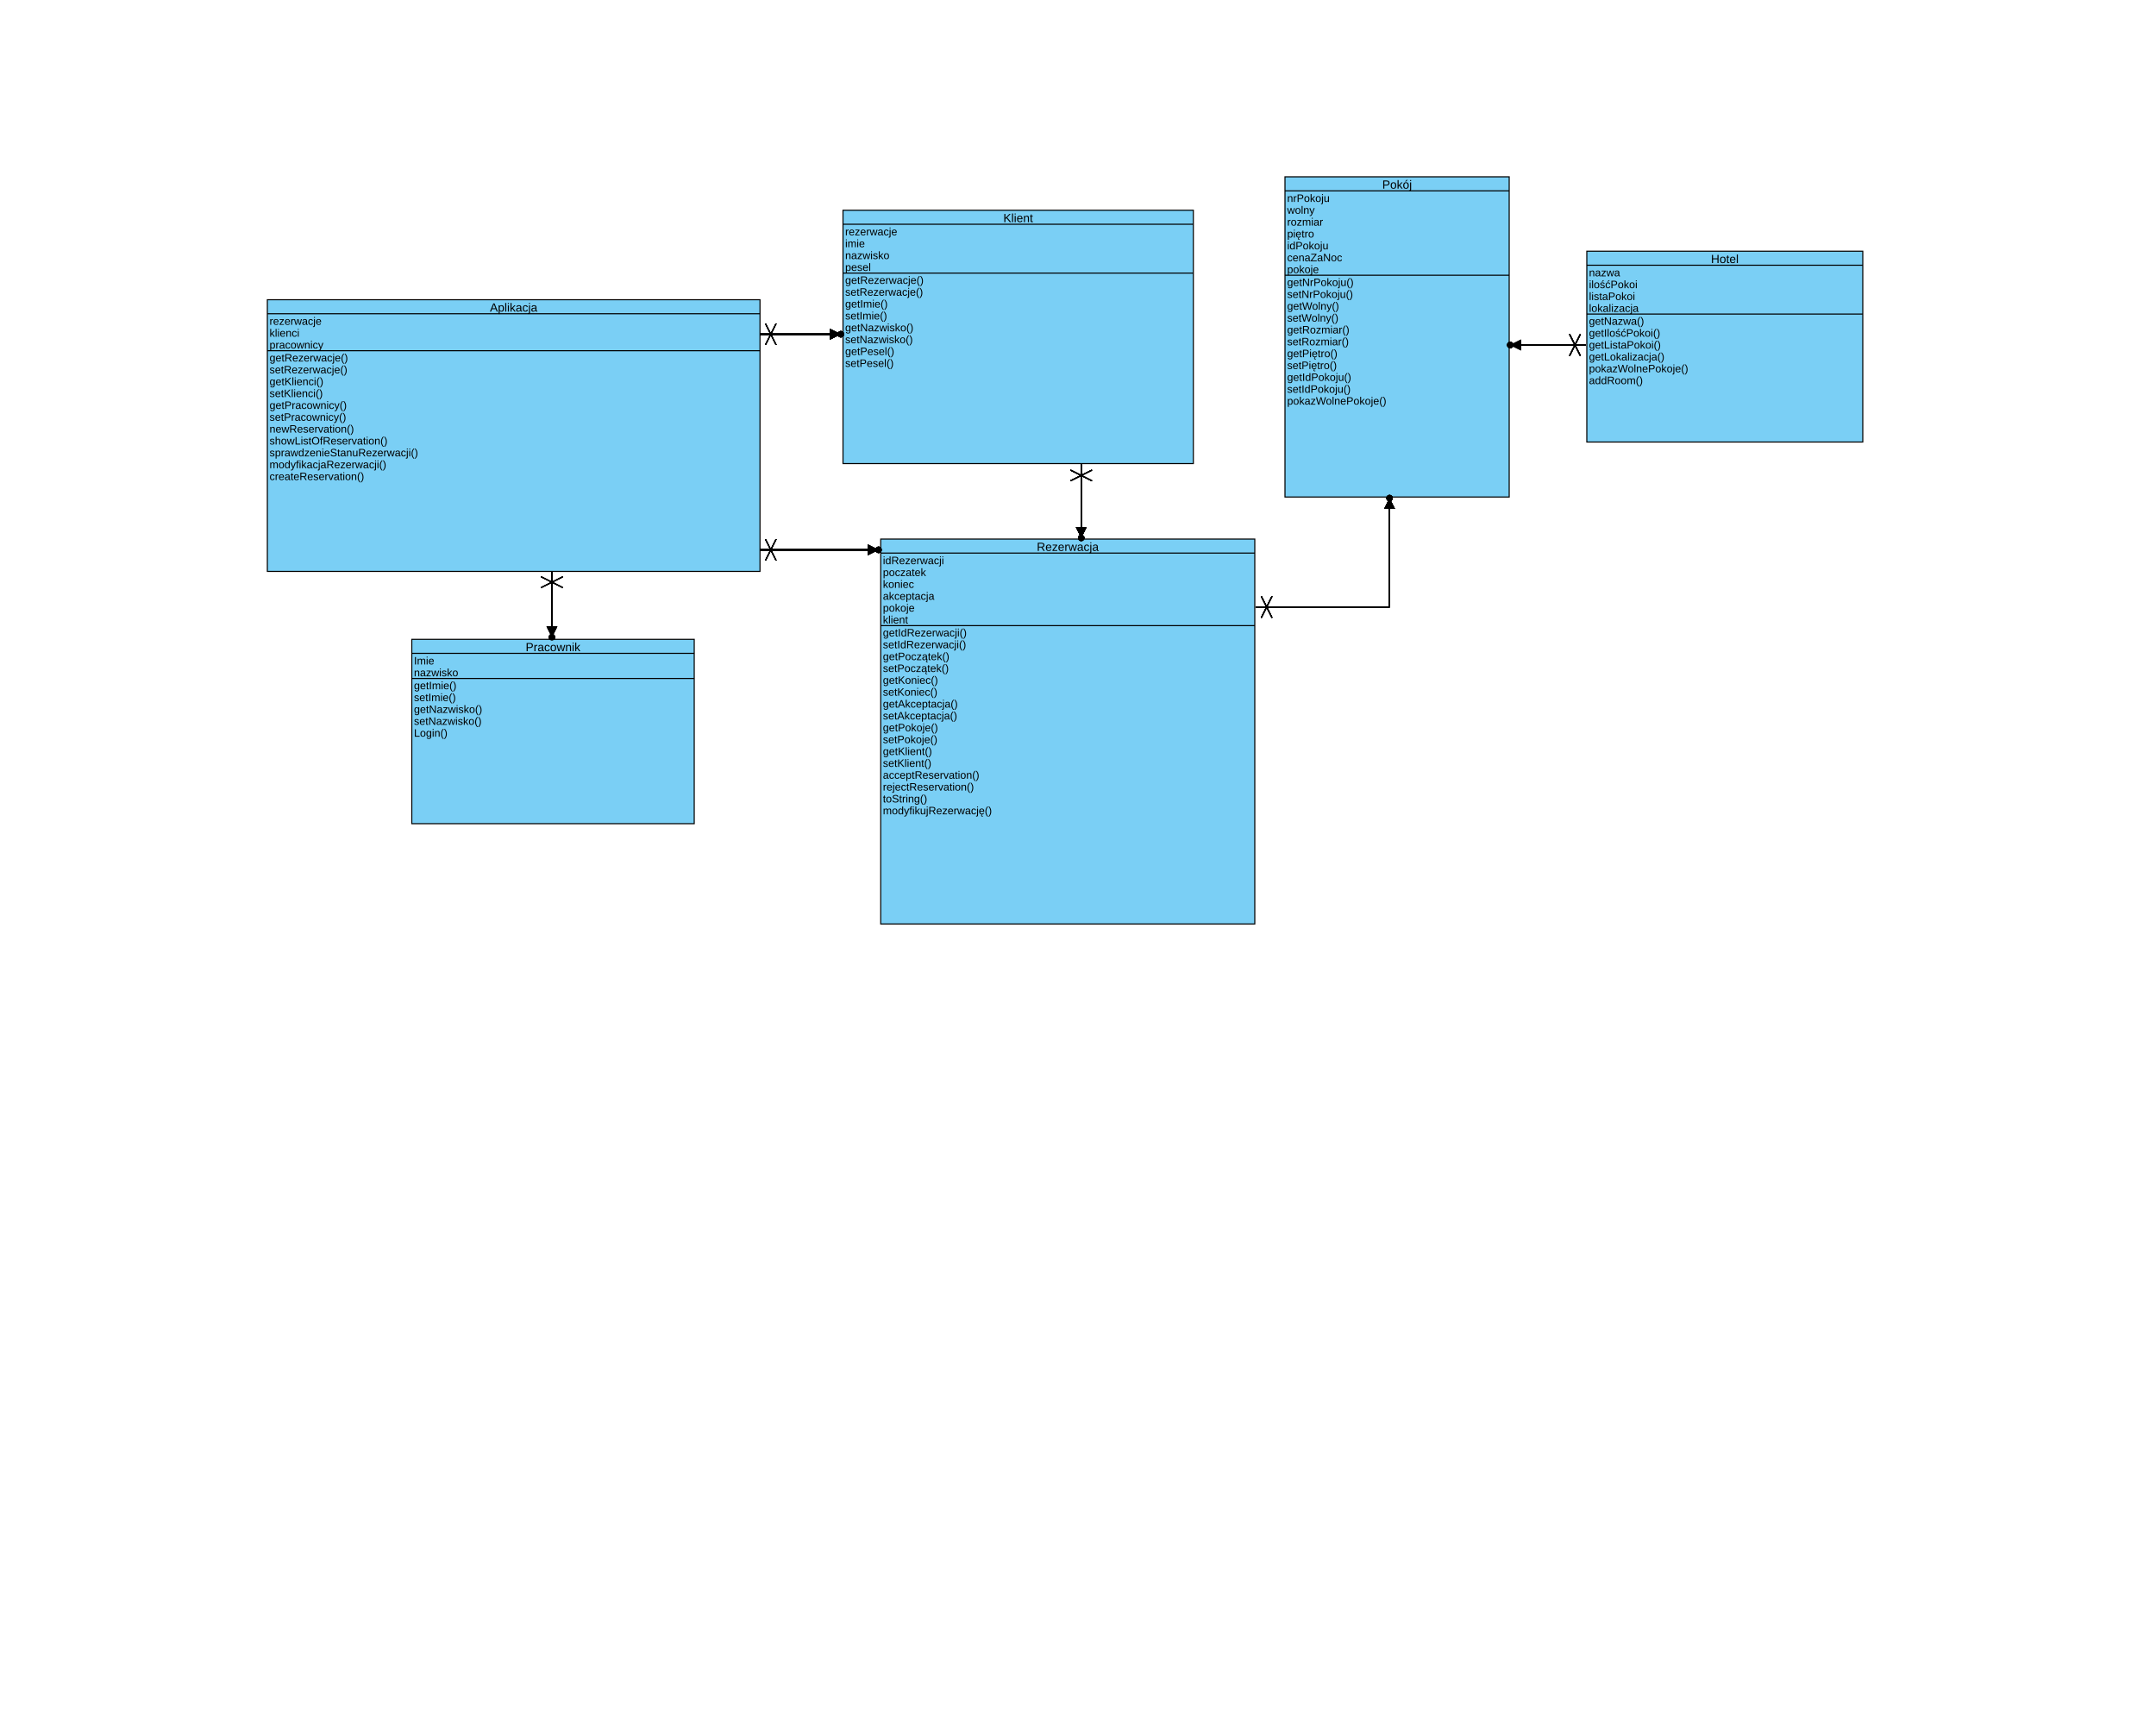
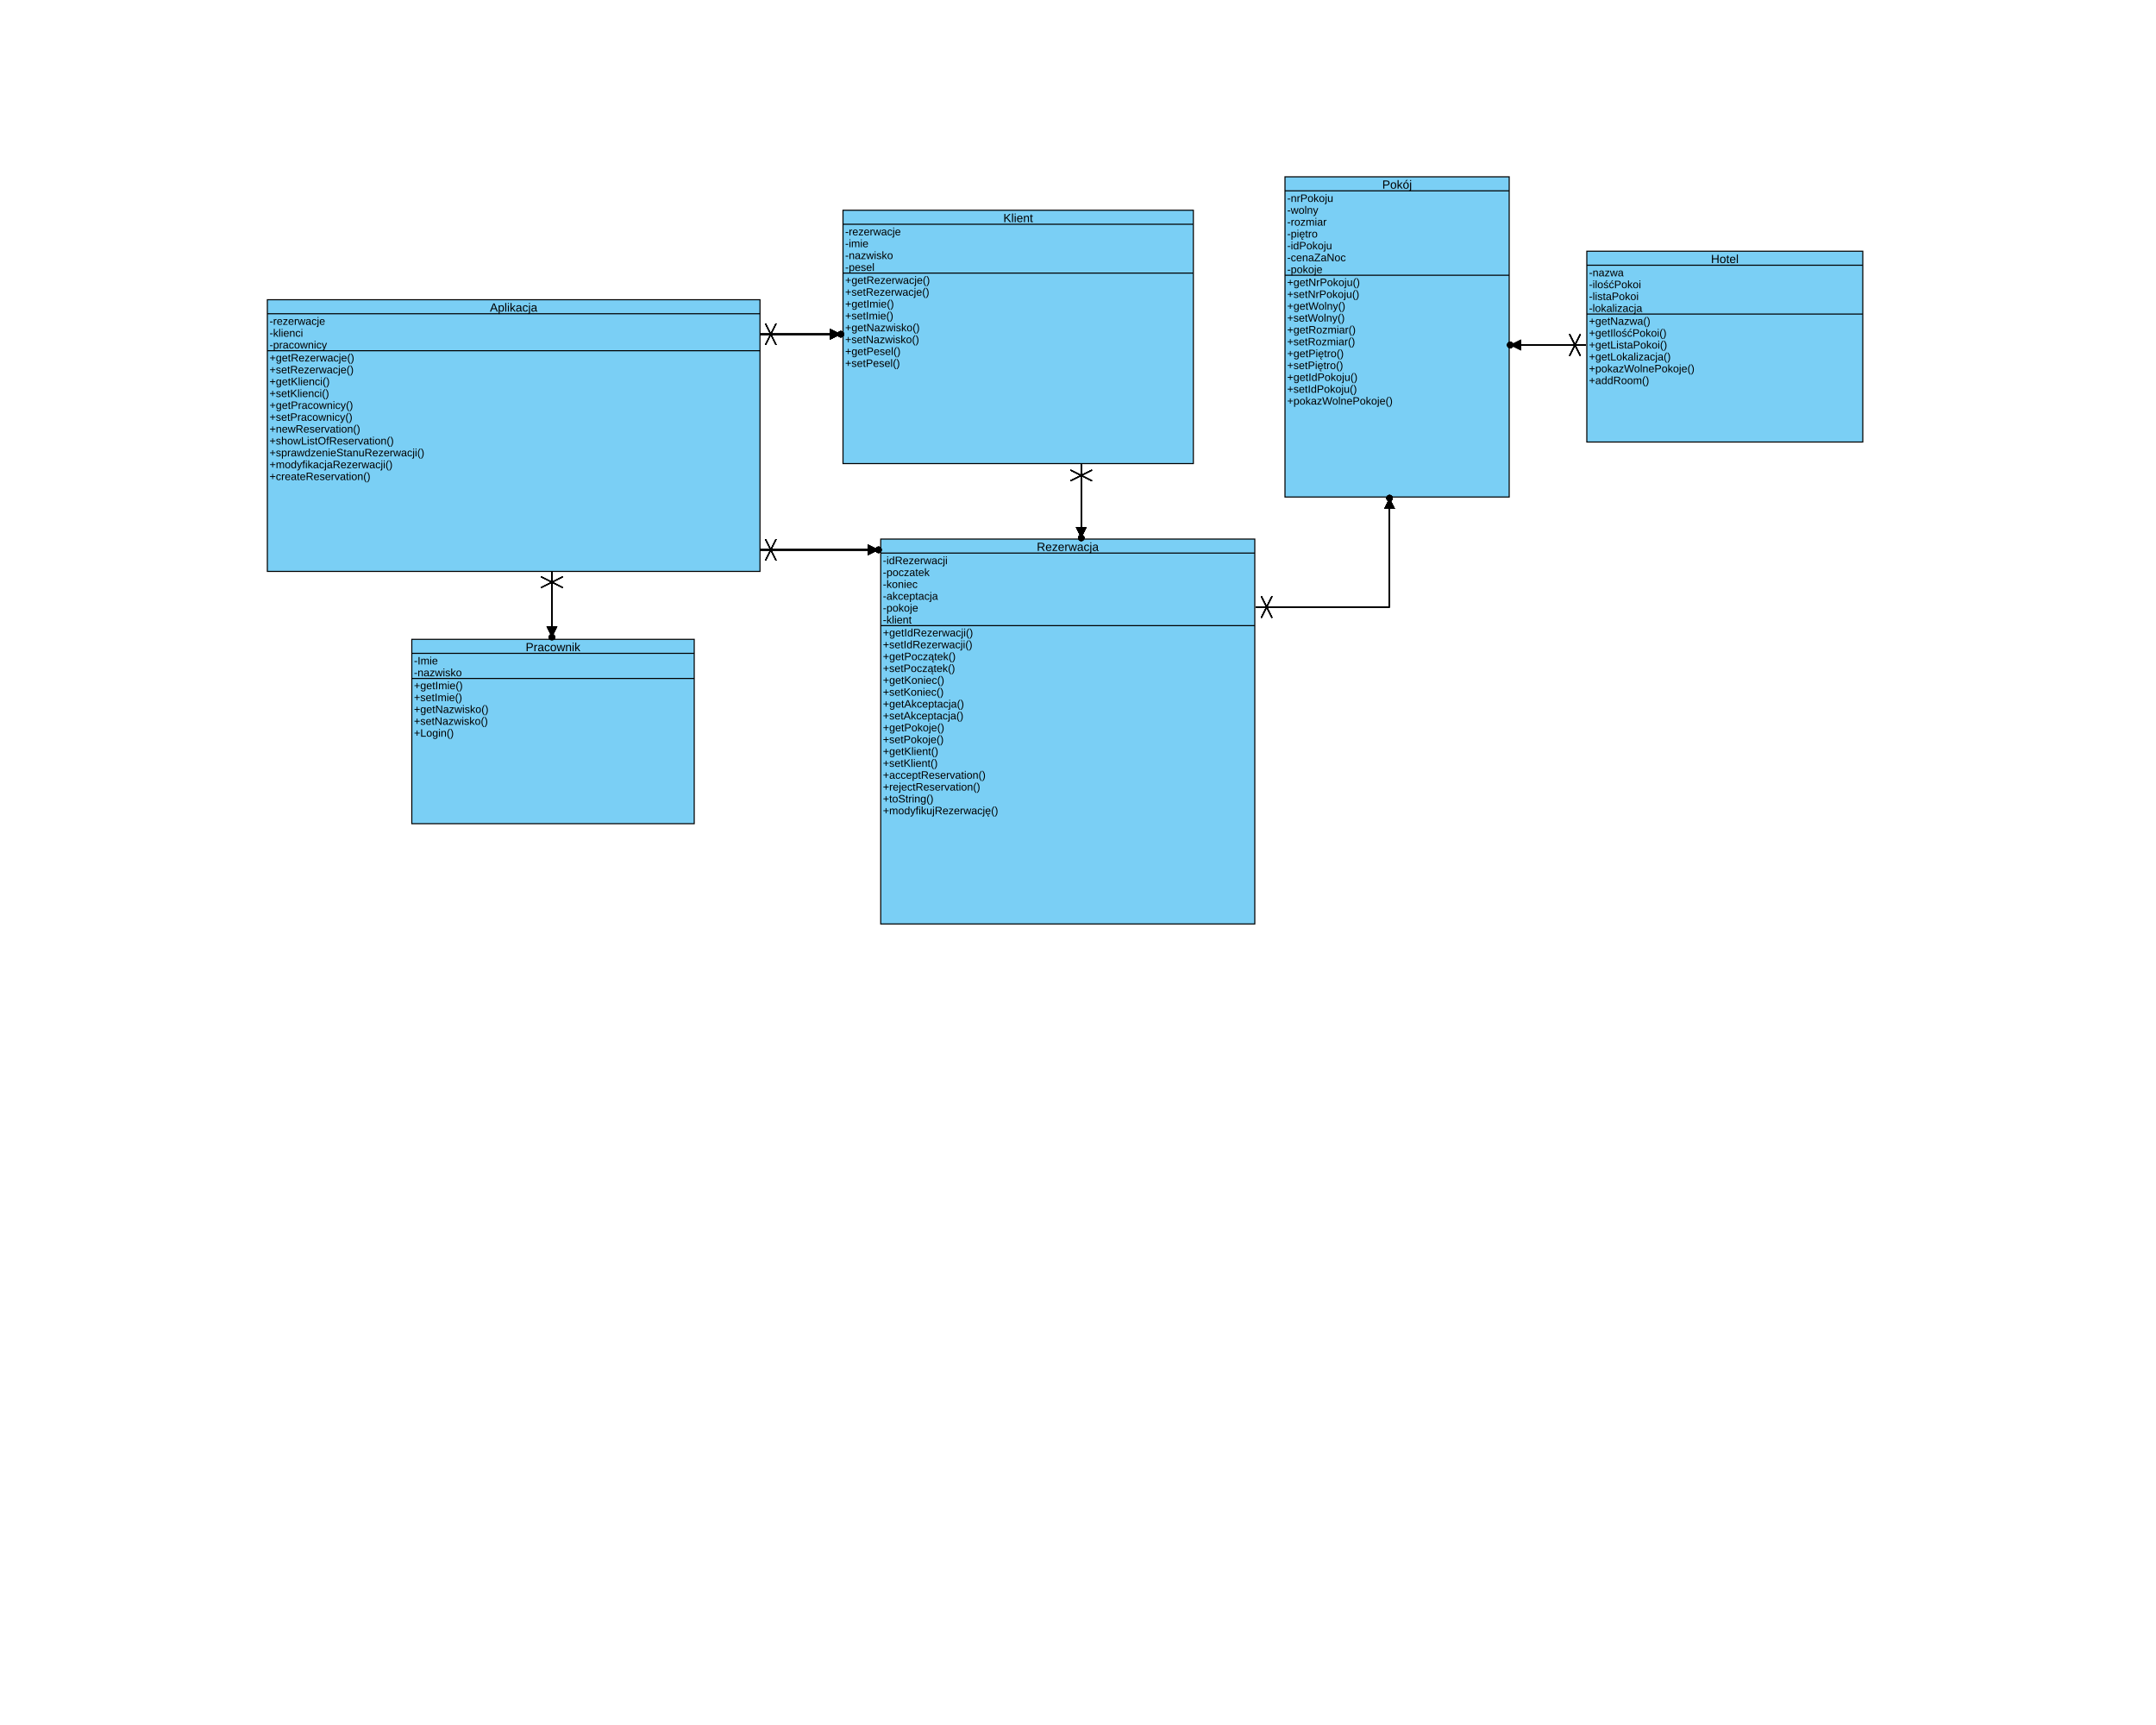
<svg xmlns="http://www.w3.org/2000/svg" baseProfile="full" height="1600px" version="1.1" width="2000px">
  <defs>
    <marker id="id1" markerHeight="10" markerWidth="10" orient="auto" refX="5" refY="5">
      <circle cx="5" cy="5" fill="black" r="3" />
    </marker>
    <marker id="arrow" markerHeight="10" markerWidth="10" orient="auto" refX="10" refY="5">
      <path d="M0,0 L0,10 L10,5 Z" fill="black" />
    </marker>
    <marker id="id2" markerHeight="20" markerWidth="20" orient="auto" refX="0" refY="10">
      <line stroke="black" stroke-width="1" x1="5" x2="15" y1="0" y2="20" />
      <line stroke="black" stroke-width="1" x1="5" x2="15" y1="20" y2="0" />
    </marker>
  </defs>
  <rect fill="#7ACFF5" height="235" stroke="black" width="325" x="782" y="195" />
  <text font-family="Arial" font-size="11px" text-anchor="middle" x="944.5" y="206">Klient</text>
  <line stroke="black" x1="782" x2="1107" y1="208" y2="208" />
-   <text font-family="Arial" font-size="10px" text-anchor="start" x="784" y="218.3">rezerwacje</text>
-   <text font-family="Arial" font-size="10px" text-anchor="start" x="784" y="229.3">imie</text>
-   <text font-family="Arial" font-size="10px" text-anchor="start" x="784" y="240.3">nazwisko</text>
-   <text font-family="Arial" font-size="10px" text-anchor="start" x="784" y="251.3">pesel</text>
+   <text font-family="Arial" font-size="10px" text-anchor="start" x="784" y="218.3">-rezerwacje</text>
+   <text font-family="Arial" font-size="10px" text-anchor="start" x="784" y="229.3">-imie</text>
+   <text font-family="Arial" font-size="10px" text-anchor="start" x="784" y="240.3">-nazwisko</text>
+   <text font-family="Arial" font-size="10px" text-anchor="start" x="784" y="251.3">-pesel</text>
  <line stroke="black" x1="782" x2="1107" y1="253.3" y2="253.3" />
-   <text font-family="Arial" font-size="10px" text-anchor="start" x="784" y="263.3">getRezerwacje()</text>
-   <text font-family="Arial" font-size="10px" text-anchor="start" x="784" y="274.3">setRezerwacje()</text>
-   <text font-family="Arial" font-size="10px" text-anchor="start" x="784" y="285.3">getImie()</text>
-   <text font-family="Arial" font-size="10px" text-anchor="start" x="784" y="296.3">setImie()</text>
-   <text font-family="Arial" font-size="10px" text-anchor="start" x="784" y="307.3">getNazwisko()</text>
-   <text font-family="Arial" font-size="10px" text-anchor="start" x="784" y="318.3">setNazwisko()</text>
-   <text font-family="Arial" font-size="10px" text-anchor="start" x="784" y="329.3">getPesel()</text>
-   <text font-family="Arial" font-size="10px" text-anchor="start" x="784" y="340.3">setPesel()</text>
+   <text font-family="Arial" font-size="10px" text-anchor="start" x="784" y="263.3">+getRezerwacje()</text>
+   <text font-family="Arial" font-size="10px" text-anchor="start" x="784" y="274.3">+setRezerwacje()</text>
+   <text font-family="Arial" font-size="10px" text-anchor="start" x="784" y="285.3">+getImie()</text>
+   <text font-family="Arial" font-size="10px" text-anchor="start" x="784" y="296.3">+setImie()</text>
+   <text font-family="Arial" font-size="10px" text-anchor="start" x="784" y="307.3">+getNazwisko()</text>
+   <text font-family="Arial" font-size="10px" text-anchor="start" x="784" y="318.3">+setNazwisko()</text>
+   <text font-family="Arial" font-size="10px" text-anchor="start" x="784" y="329.3">+getPesel()</text>
+   <text font-family="Arial" font-size="10px" text-anchor="start" x="784" y="340.3">+setPesel()</text>
  <line marker-start="url(#id2)" stroke="black" x1="1165.0" x2="1289.0" y1="563.0" y2="563.0" />
  <line stroke="black" x1="1165.0" x2="1289.0" y1="563.0" y2="563.0" />
  <line marker-end="url(#arrow)" stroke="black" x1="1289.0" x2="1289.0" y1="563.0" y2="462.0" />
  <line marker-end="url(#id1)" stroke="black" x1="1289.0" x2="1289.0" y1="563.0" y2="462.0" />
  <line marker-start="url(#id2)" stroke="black" x1="1003.0" x2="1003.0" y1="431.0" y2="499.0" />
  <line marker-end="url(#arrow)" stroke="black" x1="1003.0" x2="1003.0" y1="431.0" y2="499.0" />
  <line marker-end="url(#id1)" stroke="black" x1="1003.0" x2="1003.0" y1="431.0" y2="499.0" />
  <line marker-start="url(#id2)" stroke="black" x1="705.0" x2="780.0" y1="310.0" y2="310.0" />
  <line marker-end="url(#arrow)" stroke="black" x1="705.0" x2="780.0" y1="310.0" y2="310.0" />
  <line marker-end="url(#id1)" stroke="black" x1="705.0" x2="780.0" y1="310.0" y2="310.0" />
  <line marker-start="url(#id2)" stroke="black" x1="705.0" x2="815.0" y1="510.0" y2="510.0" />
  <line marker-end="url(#arrow)" stroke="black" x1="705.0" x2="815.0" y1="510.0" y2="510.0" />
  <line marker-end="url(#id1)" stroke="black" x1="705.0" x2="815.0" y1="510.0" y2="510.0" />
  <line marker-start="url(#id2)" stroke="black" x1="512.0" x2="512.0" y1="530.0" y2="591.0" />
  <line marker-end="url(#arrow)" stroke="black" x1="512.0" x2="512.0" y1="530.0" y2="591.0" />
  <line marker-end="url(#id1)" stroke="black" x1="512.0" x2="512.0" y1="530.0" y2="591.0" />
  <line marker-start="url(#id2)" stroke="black" x1="1471.0" x2="1401.0" y1="320.0" y2="320.0" />
  <line marker-end="url(#arrow)" stroke="black" x1="1471.0" x2="1401.0" y1="320.0" y2="320.0" />
  <line marker-end="url(#id1)" stroke="black" x1="1471.0" x2="1401.0" y1="320.0" y2="320.0" />
  <rect fill="#7ACFF5" height="297" stroke="black" width="208" x="1192" y="164" />
  <text font-family="Arial" font-size="11px" text-anchor="middle" x="1296.0" y="175">Pokój</text>
  <line stroke="black" x1="1192" x2="1400" y1="177" y2="177" />
-   <text font-family="Arial" font-size="10px" text-anchor="start" x="1194" y="187.3">nrPokoju</text>
-   <text font-family="Arial" font-size="10px" text-anchor="start" x="1194" y="198.3">wolny</text>
-   <text font-family="Arial" font-size="10px" text-anchor="start" x="1194" y="209.3">rozmiar</text>
-   <text font-family="Arial" font-size="10px" text-anchor="start" x="1194" y="220.3">piętro</text>
-   <text font-family="Arial" font-size="10px" text-anchor="start" x="1194" y="231.3">idPokoju</text>
-   <text font-family="Arial" font-size="10px" text-anchor="start" x="1194" y="242.3">cenaZaNoc</text>
-   <text font-family="Arial" font-size="10px" text-anchor="start" x="1194" y="253.3">pokoje</text>
+   <text font-family="Arial" font-size="10px" text-anchor="start" x="1194" y="187.3">-nrPokoju</text>
+   <text font-family="Arial" font-size="10px" text-anchor="start" x="1194" y="198.3">-wolny</text>
+   <text font-family="Arial" font-size="10px" text-anchor="start" x="1194" y="209.3">-rozmiar</text>
+   <text font-family="Arial" font-size="10px" text-anchor="start" x="1194" y="220.3">-piętro</text>
+   <text font-family="Arial" font-size="10px" text-anchor="start" x="1194" y="231.3">-idPokoju</text>
+   <text font-family="Arial" font-size="10px" text-anchor="start" x="1194" y="242.3">-cenaZaNoc</text>
+   <text font-family="Arial" font-size="10px" text-anchor="start" x="1194" y="253.3">-pokoje</text>
  <line stroke="black" x1="1192" x2="1400" y1="255.3" y2="255.3" />
-   <text font-family="Arial" font-size="10px" text-anchor="start" x="1194" y="265.3">getNrPokoju()</text>
-   <text font-family="Arial" font-size="10px" text-anchor="start" x="1194" y="276.3">setNrPokoju()</text>
-   <text font-family="Arial" font-size="10px" text-anchor="start" x="1194" y="287.3">getWolny()</text>
-   <text font-family="Arial" font-size="10px" text-anchor="start" x="1194" y="298.3">setWolny()</text>
-   <text font-family="Arial" font-size="10px" text-anchor="start" x="1194" y="309.3">getRozmiar()</text>
-   <text font-family="Arial" font-size="10px" text-anchor="start" x="1194" y="320.3">setRozmiar()</text>
-   <text font-family="Arial" font-size="10px" text-anchor="start" x="1194" y="331.3">getPiętro()</text>
-   <text font-family="Arial" font-size="10px" text-anchor="start" x="1194" y="342.3">setPiętro()</text>
-   <text font-family="Arial" font-size="10px" text-anchor="start" x="1194" y="353.3">getIdPokoju()</text>
-   <text font-family="Arial" font-size="10px" text-anchor="start" x="1194" y="364.3">setIdPokoju()</text>
-   <text font-family="Arial" font-size="10px" text-anchor="start" x="1194" y="375.3">pokazWolnePokoje()</text>
+   <text font-family="Arial" font-size="10px" text-anchor="start" x="1194" y="265.3">+getNrPokoju()</text>
+   <text font-family="Arial" font-size="10px" text-anchor="start" x="1194" y="276.3">+setNrPokoju()</text>
+   <text font-family="Arial" font-size="10px" text-anchor="start" x="1194" y="287.3">+getWolny()</text>
+   <text font-family="Arial" font-size="10px" text-anchor="start" x="1194" y="298.3">+setWolny()</text>
+   <text font-family="Arial" font-size="10px" text-anchor="start" x="1194" y="309.3">+getRozmiar()</text>
+   <text font-family="Arial" font-size="10px" text-anchor="start" x="1194" y="320.3">+setRozmiar()</text>
+   <text font-family="Arial" font-size="10px" text-anchor="start" x="1194" y="331.3">+getPiętro()</text>
+   <text font-family="Arial" font-size="10px" text-anchor="start" x="1194" y="342.3">+setPiętro()</text>
+   <text font-family="Arial" font-size="10px" text-anchor="start" x="1194" y="353.3">+getIdPokoju()</text>
+   <text font-family="Arial" font-size="10px" text-anchor="start" x="1194" y="364.3">+setIdPokoju()</text>
+   <text font-family="Arial" font-size="10px" text-anchor="start" x="1194" y="375.3">+pokazWolnePokoje()</text>
  <line marker-start="url(#id2)" stroke="black" x1="1165.0" x2="1289.0" y1="563.0" y2="563.0" />
  <line stroke="black" x1="1165.0" x2="1289.0" y1="563.0" y2="563.0" />
  <line marker-end="url(#arrow)" stroke="black" x1="1289.0" x2="1289.0" y1="563.0" y2="462.0" />
  <line marker-end="url(#id1)" stroke="black" x1="1289.0" x2="1289.0" y1="563.0" y2="462.0" />
  <line marker-start="url(#id2)" stroke="black" x1="1003.0" x2="1003.0" y1="431.0" y2="499.0" />
  <line marker-end="url(#arrow)" stroke="black" x1="1003.0" x2="1003.0" y1="431.0" y2="499.0" />
  <line marker-end="url(#id1)" stroke="black" x1="1003.0" x2="1003.0" y1="431.0" y2="499.0" />
  <line marker-start="url(#id2)" stroke="black" x1="705.0" x2="780.0" y1="310.0" y2="310.0" />
  <line marker-end="url(#arrow)" stroke="black" x1="705.0" x2="780.0" y1="310.0" y2="310.0" />
  <line marker-end="url(#id1)" stroke="black" x1="705.0" x2="780.0" y1="310.0" y2="310.0" />
  <line marker-start="url(#id2)" stroke="black" x1="705.0" x2="815.0" y1="510.0" y2="510.0" />
  <line marker-end="url(#arrow)" stroke="black" x1="705.0" x2="815.0" y1="510.0" y2="510.0" />
  <line marker-end="url(#id1)" stroke="black" x1="705.0" x2="815.0" y1="510.0" y2="510.0" />
  <line marker-start="url(#id2)" stroke="black" x1="512.0" x2="512.0" y1="530.0" y2="591.0" />
  <line marker-end="url(#arrow)" stroke="black" x1="512.0" x2="512.0" y1="530.0" y2="591.0" />
  <line marker-end="url(#id1)" stroke="black" x1="512.0" x2="512.0" y1="530.0" y2="591.0" />
  <line marker-start="url(#id2)" stroke="black" x1="1471.0" x2="1401.0" y1="320.0" y2="320.0" />
  <line marker-end="url(#arrow)" stroke="black" x1="1471.0" x2="1401.0" y1="320.0" y2="320.0" />
  <line marker-end="url(#id1)" stroke="black" x1="1471.0" x2="1401.0" y1="320.0" y2="320.0" />
  <rect fill="#7ACFF5" height="177" stroke="black" width="256" x="1472" y="233" />
  <text font-family="Arial" font-size="11px" text-anchor="middle" x="1600.0" y="244">Hotel</text>
  <line stroke="black" x1="1472" x2="1728" y1="246" y2="246" />
-   <text font-family="Arial" font-size="10px" text-anchor="start" x="1474" y="256.3">nazwa</text>
-   <text font-family="Arial" font-size="10px" text-anchor="start" x="1474" y="267.3">ilośćPokoi</text>
-   <text font-family="Arial" font-size="10px" text-anchor="start" x="1474" y="278.3">listaPokoi</text>
-   <text font-family="Arial" font-size="10px" text-anchor="start" x="1474" y="289.3">lokalizacja</text>
+   <text font-family="Arial" font-size="10px" text-anchor="start" x="1474" y="256.3">-nazwa</text>
+   <text font-family="Arial" font-size="10px" text-anchor="start" x="1474" y="267.3">-ilośćPokoi</text>
+   <text font-family="Arial" font-size="10px" text-anchor="start" x="1474" y="278.3">-listaPokoi</text>
+   <text font-family="Arial" font-size="10px" text-anchor="start" x="1474" y="289.3">-lokalizacja</text>
  <line stroke="black" x1="1472" x2="1728" y1="291.3" y2="291.3" />
-   <text font-family="Arial" font-size="10px" text-anchor="start" x="1474" y="301.3">getNazwa()</text>
-   <text font-family="Arial" font-size="10px" text-anchor="start" x="1474" y="312.3">getIlośćPokoi()</text>
-   <text font-family="Arial" font-size="10px" text-anchor="start" x="1474" y="323.3">getListaPokoi()</text>
-   <text font-family="Arial" font-size="10px" text-anchor="start" x="1474" y="334.3">getLokalizacja()</text>
-   <text font-family="Arial" font-size="10px" text-anchor="start" x="1474" y="345.3">pokazWolnePokoje()</text>
-   <text font-family="Arial" font-size="10px" text-anchor="start" x="1474" y="356.3">addRoom()</text>
+   <text font-family="Arial" font-size="10px" text-anchor="start" x="1474" y="301.3">+getNazwa()</text>
+   <text font-family="Arial" font-size="10px" text-anchor="start" x="1474" y="312.3">+getIlośćPokoi()</text>
+   <text font-family="Arial" font-size="10px" text-anchor="start" x="1474" y="323.3">+getListaPokoi()</text>
+   <text font-family="Arial" font-size="10px" text-anchor="start" x="1474" y="334.3">+getLokalizacja()</text>
+   <text font-family="Arial" font-size="10px" text-anchor="start" x="1474" y="345.3">+pokazWolnePokoje()</text>
+   <text font-family="Arial" font-size="10px" text-anchor="start" x="1474" y="356.3">+addRoom()</text>
  <line marker-start="url(#id2)" stroke="black" x1="1165.0" x2="1289.0" y1="563.0" y2="563.0" />
  <line stroke="black" x1="1165.0" x2="1289.0" y1="563.0" y2="563.0" />
  <line marker-end="url(#arrow)" stroke="black" x1="1289.0" x2="1289.0" y1="563.0" y2="462.0" />
  <line marker-end="url(#id1)" stroke="black" x1="1289.0" x2="1289.0" y1="563.0" y2="462.0" />
  <line marker-start="url(#id2)" stroke="black" x1="1003.0" x2="1003.0" y1="431.0" y2="499.0" />
  <line marker-end="url(#arrow)" stroke="black" x1="1003.0" x2="1003.0" y1="431.0" y2="499.0" />
  <line marker-end="url(#id1)" stroke="black" x1="1003.0" x2="1003.0" y1="431.0" y2="499.0" />
  <line marker-start="url(#id2)" stroke="black" x1="705.0" x2="780.0" y1="310.0" y2="310.0" />
  <line marker-end="url(#arrow)" stroke="black" x1="705.0" x2="780.0" y1="310.0" y2="310.0" />
  <line marker-end="url(#id1)" stroke="black" x1="705.0" x2="780.0" y1="310.0" y2="310.0" />
  <line marker-start="url(#id2)" stroke="black" x1="705.0" x2="815.0" y1="510.0" y2="510.0" />
  <line marker-end="url(#arrow)" stroke="black" x1="705.0" x2="815.0" y1="510.0" y2="510.0" />
  <line marker-end="url(#id1)" stroke="black" x1="705.0" x2="815.0" y1="510.0" y2="510.0" />
  <line marker-start="url(#id2)" stroke="black" x1="512.0" x2="512.0" y1="530.0" y2="591.0" />
  <line marker-end="url(#arrow)" stroke="black" x1="512.0" x2="512.0" y1="530.0" y2="591.0" />
  <line marker-end="url(#id1)" stroke="black" x1="512.0" x2="512.0" y1="530.0" y2="591.0" />
  <line marker-start="url(#id2)" stroke="black" x1="1471.0" x2="1401.0" y1="320.0" y2="320.0" />
  <line marker-end="url(#arrow)" stroke="black" x1="1471.0" x2="1401.0" y1="320.0" y2="320.0" />
  <line marker-end="url(#id1)" stroke="black" x1="1471.0" x2="1401.0" y1="320.0" y2="320.0" />
  <rect fill="#7ACFF5" height="357" stroke="black" width="347" x="817" y="500" />
  <text font-family="Arial" font-size="11px" text-anchor="middle" x="990.5" y="511">Rezerwacja</text>
  <line stroke="black" x1="817" x2="1164" y1="513" y2="513" />
-   <text font-family="Arial" font-size="10px" text-anchor="start" x="819" y="523.3">idRezerwacji</text>
-   <text font-family="Arial" font-size="10px" text-anchor="start" x="819" y="534.3">poczatek</text>
-   <text font-family="Arial" font-size="10px" text-anchor="start" x="819" y="545.3">koniec</text>
-   <text font-family="Arial" font-size="10px" text-anchor="start" x="819" y="556.3">akceptacja</text>
-   <text font-family="Arial" font-size="10px" text-anchor="start" x="819" y="567.3">pokoje</text>
-   <text font-family="Arial" font-size="10px" text-anchor="start" x="819" y="578.3">klient</text>
+   <text font-family="Arial" font-size="10px" text-anchor="start" x="819" y="523.3">-idRezerwacji</text>
+   <text font-family="Arial" font-size="10px" text-anchor="start" x="819" y="534.3">-poczatek</text>
+   <text font-family="Arial" font-size="10px" text-anchor="start" x="819" y="545.3">-koniec</text>
+   <text font-family="Arial" font-size="10px" text-anchor="start" x="819" y="556.3">-akceptacja</text>
+   <text font-family="Arial" font-size="10px" text-anchor="start" x="819" y="567.3">-pokoje</text>
+   <text font-family="Arial" font-size="10px" text-anchor="start" x="819" y="578.3">-klient</text>
  <line stroke="black" x1="817" x2="1164" y1="580.3" y2="580.3" />
-   <text font-family="Arial" font-size="10px" text-anchor="start" x="819" y="590.3">getIdRezerwacji()</text>
-   <text font-family="Arial" font-size="10px" text-anchor="start" x="819" y="601.3">setIdRezerwacji()</text>
-   <text font-family="Arial" font-size="10px" text-anchor="start" x="819" y="612.3">getPoczątek()</text>
-   <text font-family="Arial" font-size="10px" text-anchor="start" x="819" y="623.3">setPoczątek()</text>
-   <text font-family="Arial" font-size="10px" text-anchor="start" x="819" y="634.3">getKoniec()</text>
-   <text font-family="Arial" font-size="10px" text-anchor="start" x="819" y="645.3">setKoniec()</text>
-   <text font-family="Arial" font-size="10px" text-anchor="start" x="819" y="656.3">getAkceptacja()</text>
-   <text font-family="Arial" font-size="10px" text-anchor="start" x="819" y="667.3">setAkceptacja()</text>
-   <text font-family="Arial" font-size="10px" text-anchor="start" x="819" y="678.3">getPokoje()</text>
-   <text font-family="Arial" font-size="10px" text-anchor="start" x="819" y="689.3">setPokoje()</text>
-   <text font-family="Arial" font-size="10px" text-anchor="start" x="819" y="700.3">getKlient()</text>
-   <text font-family="Arial" font-size="10px" text-anchor="start" x="819" y="711.3">setKlient()</text>
-   <text font-family="Arial" font-size="10px" text-anchor="start" x="819" y="722.3">acceptReservation()</text>
-   <text font-family="Arial" font-size="10px" text-anchor="start" x="819" y="733.3">rejectReservation()</text>
-   <text font-family="Arial" font-size="10px" text-anchor="start" x="819" y="744.3">toString()</text>
-   <text font-family="Arial" font-size="10px" text-anchor="start" x="819" y="755.3">modyfikujRezerwację()</text>
+   <text font-family="Arial" font-size="10px" text-anchor="start" x="819" y="590.3">+getIdRezerwacji()</text>
+   <text font-family="Arial" font-size="10px" text-anchor="start" x="819" y="601.3">+setIdRezerwacji()</text>
+   <text font-family="Arial" font-size="10px" text-anchor="start" x="819" y="612.3">+getPoczątek()</text>
+   <text font-family="Arial" font-size="10px" text-anchor="start" x="819" y="623.3">+setPoczątek()</text>
+   <text font-family="Arial" font-size="10px" text-anchor="start" x="819" y="634.3">+getKoniec()</text>
+   <text font-family="Arial" font-size="10px" text-anchor="start" x="819" y="645.3">+setKoniec()</text>
+   <text font-family="Arial" font-size="10px" text-anchor="start" x="819" y="656.3">+getAkceptacja()</text>
+   <text font-family="Arial" font-size="10px" text-anchor="start" x="819" y="667.3">+setAkceptacja()</text>
+   <text font-family="Arial" font-size="10px" text-anchor="start" x="819" y="678.3">+getPokoje()</text>
+   <text font-family="Arial" font-size="10px" text-anchor="start" x="819" y="689.3">+setPokoje()</text>
+   <text font-family="Arial" font-size="10px" text-anchor="start" x="819" y="700.3">+getKlient()</text>
+   <text font-family="Arial" font-size="10px" text-anchor="start" x="819" y="711.3">+setKlient()</text>
+   <text font-family="Arial" font-size="10px" text-anchor="start" x="819" y="722.3">+acceptReservation()</text>
+   <text font-family="Arial" font-size="10px" text-anchor="start" x="819" y="733.3">+rejectReservation()</text>
+   <text font-family="Arial" font-size="10px" text-anchor="start" x="819" y="744.3">+toString()</text>
+   <text font-family="Arial" font-size="10px" text-anchor="start" x="819" y="755.3">+modyfikujRezerwację()</text>
  <line marker-start="url(#id2)" stroke="black" x1="1165.0" x2="1289.0" y1="563.0" y2="563.0" />
  <line stroke="black" x1="1165.0" x2="1289.0" y1="563.0" y2="563.0" />
  <line marker-end="url(#arrow)" stroke="black" x1="1289.0" x2="1289.0" y1="563.0" y2="462.0" />
  <line marker-end="url(#id1)" stroke="black" x1="1289.0" x2="1289.0" y1="563.0" y2="462.0" />
  <line marker-start="url(#id2)" stroke="black" x1="1003.0" x2="1003.0" y1="431.0" y2="499.0" />
  <line marker-end="url(#arrow)" stroke="black" x1="1003.0" x2="1003.0" y1="431.0" y2="499.0" />
  <line marker-end="url(#id1)" stroke="black" x1="1003.0" x2="1003.0" y1="431.0" y2="499.0" />
  <line marker-start="url(#id2)" stroke="black" x1="705.0" x2="780.0" y1="310.0" y2="310.0" />
  <line marker-end="url(#arrow)" stroke="black" x1="705.0" x2="780.0" y1="310.0" y2="310.0" />
  <line marker-end="url(#id1)" stroke="black" x1="705.0" x2="780.0" y1="310.0" y2="310.0" />
  <line marker-start="url(#id2)" stroke="black" x1="705.0" x2="815.0" y1="510.0" y2="510.0" />
  <line marker-end="url(#arrow)" stroke="black" x1="705.0" x2="815.0" y1="510.0" y2="510.0" />
  <line marker-end="url(#id1)" stroke="black" x1="705.0" x2="815.0" y1="510.0" y2="510.0" />
  <line marker-start="url(#id2)" stroke="black" x1="512.0" x2="512.0" y1="530.0" y2="591.0" />
  <line marker-end="url(#arrow)" stroke="black" x1="512.0" x2="512.0" y1="530.0" y2="591.0" />
  <line marker-end="url(#id1)" stroke="black" x1="512.0" x2="512.0" y1="530.0" y2="591.0" />
  <line marker-start="url(#id2)" stroke="black" x1="1471.0" x2="1401.0" y1="320.0" y2="320.0" />
  <line marker-end="url(#arrow)" stroke="black" x1="1471.0" x2="1401.0" y1="320.0" y2="320.0" />
  <line marker-end="url(#id1)" stroke="black" x1="1471.0" x2="1401.0" y1="320.0" y2="320.0" />
  <rect fill="#7ACFF5" height="171" stroke="black" width="262" x="382" y="593" />
  <text font-family="Arial" font-size="11px" text-anchor="middle" x="513.0" y="604">Pracownik</text>
  <line stroke="black" x1="382" x2="644" y1="606" y2="606" />
-   <text font-family="Arial" font-size="10px" text-anchor="start" x="384" y="616.3">Imie</text>
-   <text font-family="Arial" font-size="10px" text-anchor="start" x="384" y="627.3">nazwisko</text>
+   <text font-family="Arial" font-size="10px" text-anchor="start" x="384" y="616.3">-Imie</text>
+   <text font-family="Arial" font-size="10px" text-anchor="start" x="384" y="627.3">-nazwisko</text>
  <line stroke="black" x1="382" x2="644" y1="629.3" y2="629.3" />
-   <text font-family="Arial" font-size="10px" text-anchor="start" x="384" y="639.3">getImie()</text>
-   <text font-family="Arial" font-size="10px" text-anchor="start" x="384" y="650.3">setImie()</text>
-   <text font-family="Arial" font-size="10px" text-anchor="start" x="384" y="661.3">getNazwisko()</text>
-   <text font-family="Arial" font-size="10px" text-anchor="start" x="384" y="672.3">setNazwisko()</text>
-   <text font-family="Arial" font-size="10px" text-anchor="start" x="384" y="683.3">Login()</text>
+   <text font-family="Arial" font-size="10px" text-anchor="start" x="384" y="639.3">+getImie()</text>
+   <text font-family="Arial" font-size="10px" text-anchor="start" x="384" y="650.3">+setImie()</text>
+   <text font-family="Arial" font-size="10px" text-anchor="start" x="384" y="661.3">+getNazwisko()</text>
+   <text font-family="Arial" font-size="10px" text-anchor="start" x="384" y="672.3">+setNazwisko()</text>
+   <text font-family="Arial" font-size="10px" text-anchor="start" x="384" y="683.3">+Login()</text>
  <line marker-start="url(#id2)" stroke="black" x1="1165.0" x2="1289.0" y1="563.0" y2="563.0" />
  <line stroke="black" x1="1165.0" x2="1289.0" y1="563.0" y2="563.0" />
  <line marker-end="url(#arrow)" stroke="black" x1="1289.0" x2="1289.0" y1="563.0" y2="462.0" />
  <line marker-end="url(#id1)" stroke="black" x1="1289.0" x2="1289.0" y1="563.0" y2="462.0" />
  <line marker-start="url(#id2)" stroke="black" x1="1003.0" x2="1003.0" y1="431.0" y2="499.0" />
  <line marker-end="url(#arrow)" stroke="black" x1="1003.0" x2="1003.0" y1="431.0" y2="499.0" />
  <line marker-end="url(#id1)" stroke="black" x1="1003.0" x2="1003.0" y1="431.0" y2="499.0" />
  <line marker-start="url(#id2)" stroke="black" x1="705.0" x2="780.0" y1="310.0" y2="310.0" />
  <line marker-end="url(#arrow)" stroke="black" x1="705.0" x2="780.0" y1="310.0" y2="310.0" />
  <line marker-end="url(#id1)" stroke="black" x1="705.0" x2="780.0" y1="310.0" y2="310.0" />
  <line marker-start="url(#id2)" stroke="black" x1="705.0" x2="815.0" y1="510.0" y2="510.0" />
  <line marker-end="url(#arrow)" stroke="black" x1="705.0" x2="815.0" y1="510.0" y2="510.0" />
  <line marker-end="url(#id1)" stroke="black" x1="705.0" x2="815.0" y1="510.0" y2="510.0" />
  <line marker-start="url(#id2)" stroke="black" x1="512.0" x2="512.0" y1="530.0" y2="591.0" />
  <line marker-end="url(#arrow)" stroke="black" x1="512.0" x2="512.0" y1="530.0" y2="591.0" />
  <line marker-end="url(#id1)" stroke="black" x1="512.0" x2="512.0" y1="530.0" y2="591.0" />
  <line marker-start="url(#id2)" stroke="black" x1="1471.0" x2="1401.0" y1="320.0" y2="320.0" />
  <line marker-end="url(#arrow)" stroke="black" x1="1471.0" x2="1401.0" y1="320.0" y2="320.0" />
  <line marker-end="url(#id1)" stroke="black" x1="1471.0" x2="1401.0" y1="320.0" y2="320.0" />
  <rect fill="#7ACFF5" height="252" stroke="black" width="457" x="248" y="278" />
  <text font-family="Arial" font-size="11px" text-anchor="middle" x="476.5" y="289">Aplikacja</text>
  <line stroke="black" x1="248" x2="705" y1="291" y2="291" />
-   <text font-family="Arial" font-size="10px" text-anchor="start" x="250" y="301.3">rezerwacje</text>
-   <text font-family="Arial" font-size="10px" text-anchor="start" x="250" y="312.3">klienci</text>
-   <text font-family="Arial" font-size="10px" text-anchor="start" x="250" y="323.3">pracownicy</text>
+   <text font-family="Arial" font-size="10px" text-anchor="start" x="250" y="301.3">-rezerwacje</text>
+   <text font-family="Arial" font-size="10px" text-anchor="start" x="250" y="312.3">-klienci</text>
+   <text font-family="Arial" font-size="10px" text-anchor="start" x="250" y="323.3">-pracownicy</text>
  <line stroke="black" x1="248" x2="705" y1="325.3" y2="325.3" />
-   <text font-family="Arial" font-size="10px" text-anchor="start" x="250" y="335.3">getRezerwacje()</text>
-   <text font-family="Arial" font-size="10px" text-anchor="start" x="250" y="346.3">setRezerwacje()</text>
-   <text font-family="Arial" font-size="10px" text-anchor="start" x="250" y="357.3">getKlienci()</text>
-   <text font-family="Arial" font-size="10px" text-anchor="start" x="250" y="368.3">setKlienci()</text>
-   <text font-family="Arial" font-size="10px" text-anchor="start" x="250" y="379.3">getPracownicy()</text>
-   <text font-family="Arial" font-size="10px" text-anchor="start" x="250" y="390.3">setPracownicy()</text>
-   <text font-family="Arial" font-size="10px" text-anchor="start" x="250" y="401.3">newReservation()</text>
-   <text font-family="Arial" font-size="10px" text-anchor="start" x="250" y="412.3">showListOfReservation()</text>
-   <text font-family="Arial" font-size="10px" text-anchor="start" x="250" y="423.3">sprawdzenieStanuRezerwacji()</text>
-   <text font-family="Arial" font-size="10px" text-anchor="start" x="250" y="434.3">modyfikacjaRezerwacji()</text>
-   <text font-family="Arial" font-size="10px" text-anchor="start" x="250" y="445.3">createReservation()</text>
+   <text font-family="Arial" font-size="10px" text-anchor="start" x="250" y="335.3">+getRezerwacje()</text>
+   <text font-family="Arial" font-size="10px" text-anchor="start" x="250" y="346.3">+setRezerwacje()</text>
+   <text font-family="Arial" font-size="10px" text-anchor="start" x="250" y="357.3">+getKlienci()</text>
+   <text font-family="Arial" font-size="10px" text-anchor="start" x="250" y="368.3">+setKlienci()</text>
+   <text font-family="Arial" font-size="10px" text-anchor="start" x="250" y="379.3">+getPracownicy()</text>
+   <text font-family="Arial" font-size="10px" text-anchor="start" x="250" y="390.3">+setPracownicy()</text>
+   <text font-family="Arial" font-size="10px" text-anchor="start" x="250" y="401.3">+newReservation()</text>
+   <text font-family="Arial" font-size="10px" text-anchor="start" x="250" y="412.3">+showListOfReservation()</text>
+   <text font-family="Arial" font-size="10px" text-anchor="start" x="250" y="423.3">+sprawdzenieStanuRezerwacji()</text>
+   <text font-family="Arial" font-size="10px" text-anchor="start" x="250" y="434.3">+modyfikacjaRezerwacji()</text>
+   <text font-family="Arial" font-size="10px" text-anchor="start" x="250" y="445.3">+createReservation()</text>
  <line marker-start="url(#id2)" stroke="black" x1="1165.0" x2="1289.0" y1="563.0" y2="563.0" />
  <line stroke="black" x1="1165.0" x2="1289.0" y1="563.0" y2="563.0" />
  <line marker-end="url(#arrow)" stroke="black" x1="1289.0" x2="1289.0" y1="563.0" y2="462.0" />
  <line marker-end="url(#id1)" stroke="black" x1="1289.0" x2="1289.0" y1="563.0" y2="462.0" />
  <line marker-start="url(#id2)" stroke="black" x1="1003.0" x2="1003.0" y1="431.0" y2="499.0" />
  <line marker-end="url(#arrow)" stroke="black" x1="1003.0" x2="1003.0" y1="431.0" y2="499.0" />
  <line marker-end="url(#id1)" stroke="black" x1="1003.0" x2="1003.0" y1="431.0" y2="499.0" />
  <line marker-start="url(#id2)" stroke="black" x1="705.0" x2="780.0" y1="310.0" y2="310.0" />
  <line marker-end="url(#arrow)" stroke="black" x1="705.0" x2="780.0" y1="310.0" y2="310.0" />
  <line marker-end="url(#id1)" stroke="black" x1="705.0" x2="780.0" y1="310.0" y2="310.0" />
  <line marker-start="url(#id2)" stroke="black" x1="705.0" x2="815.0" y1="510.0" y2="510.0" />
  <line marker-end="url(#arrow)" stroke="black" x1="705.0" x2="815.0" y1="510.0" y2="510.0" />
  <line marker-end="url(#id1)" stroke="black" x1="705.0" x2="815.0" y1="510.0" y2="510.0" />
  <line marker-start="url(#id2)" stroke="black" x1="512.0" x2="512.0" y1="530.0" y2="591.0" />
  <line marker-end="url(#arrow)" stroke="black" x1="512.0" x2="512.0" y1="530.0" y2="591.0" />
  <line marker-end="url(#id1)" stroke="black" x1="512.0" x2="512.0" y1="530.0" y2="591.0" />
  <line marker-start="url(#id2)" stroke="black" x1="1471.0" x2="1401.0" y1="320.0" y2="320.0" />
  <line marker-end="url(#arrow)" stroke="black" x1="1471.0" x2="1401.0" y1="320.0" y2="320.0" />
  <line marker-end="url(#id1)" stroke="black" x1="1471.0" x2="1401.0" y1="320.0" y2="320.0" />
</svg>
